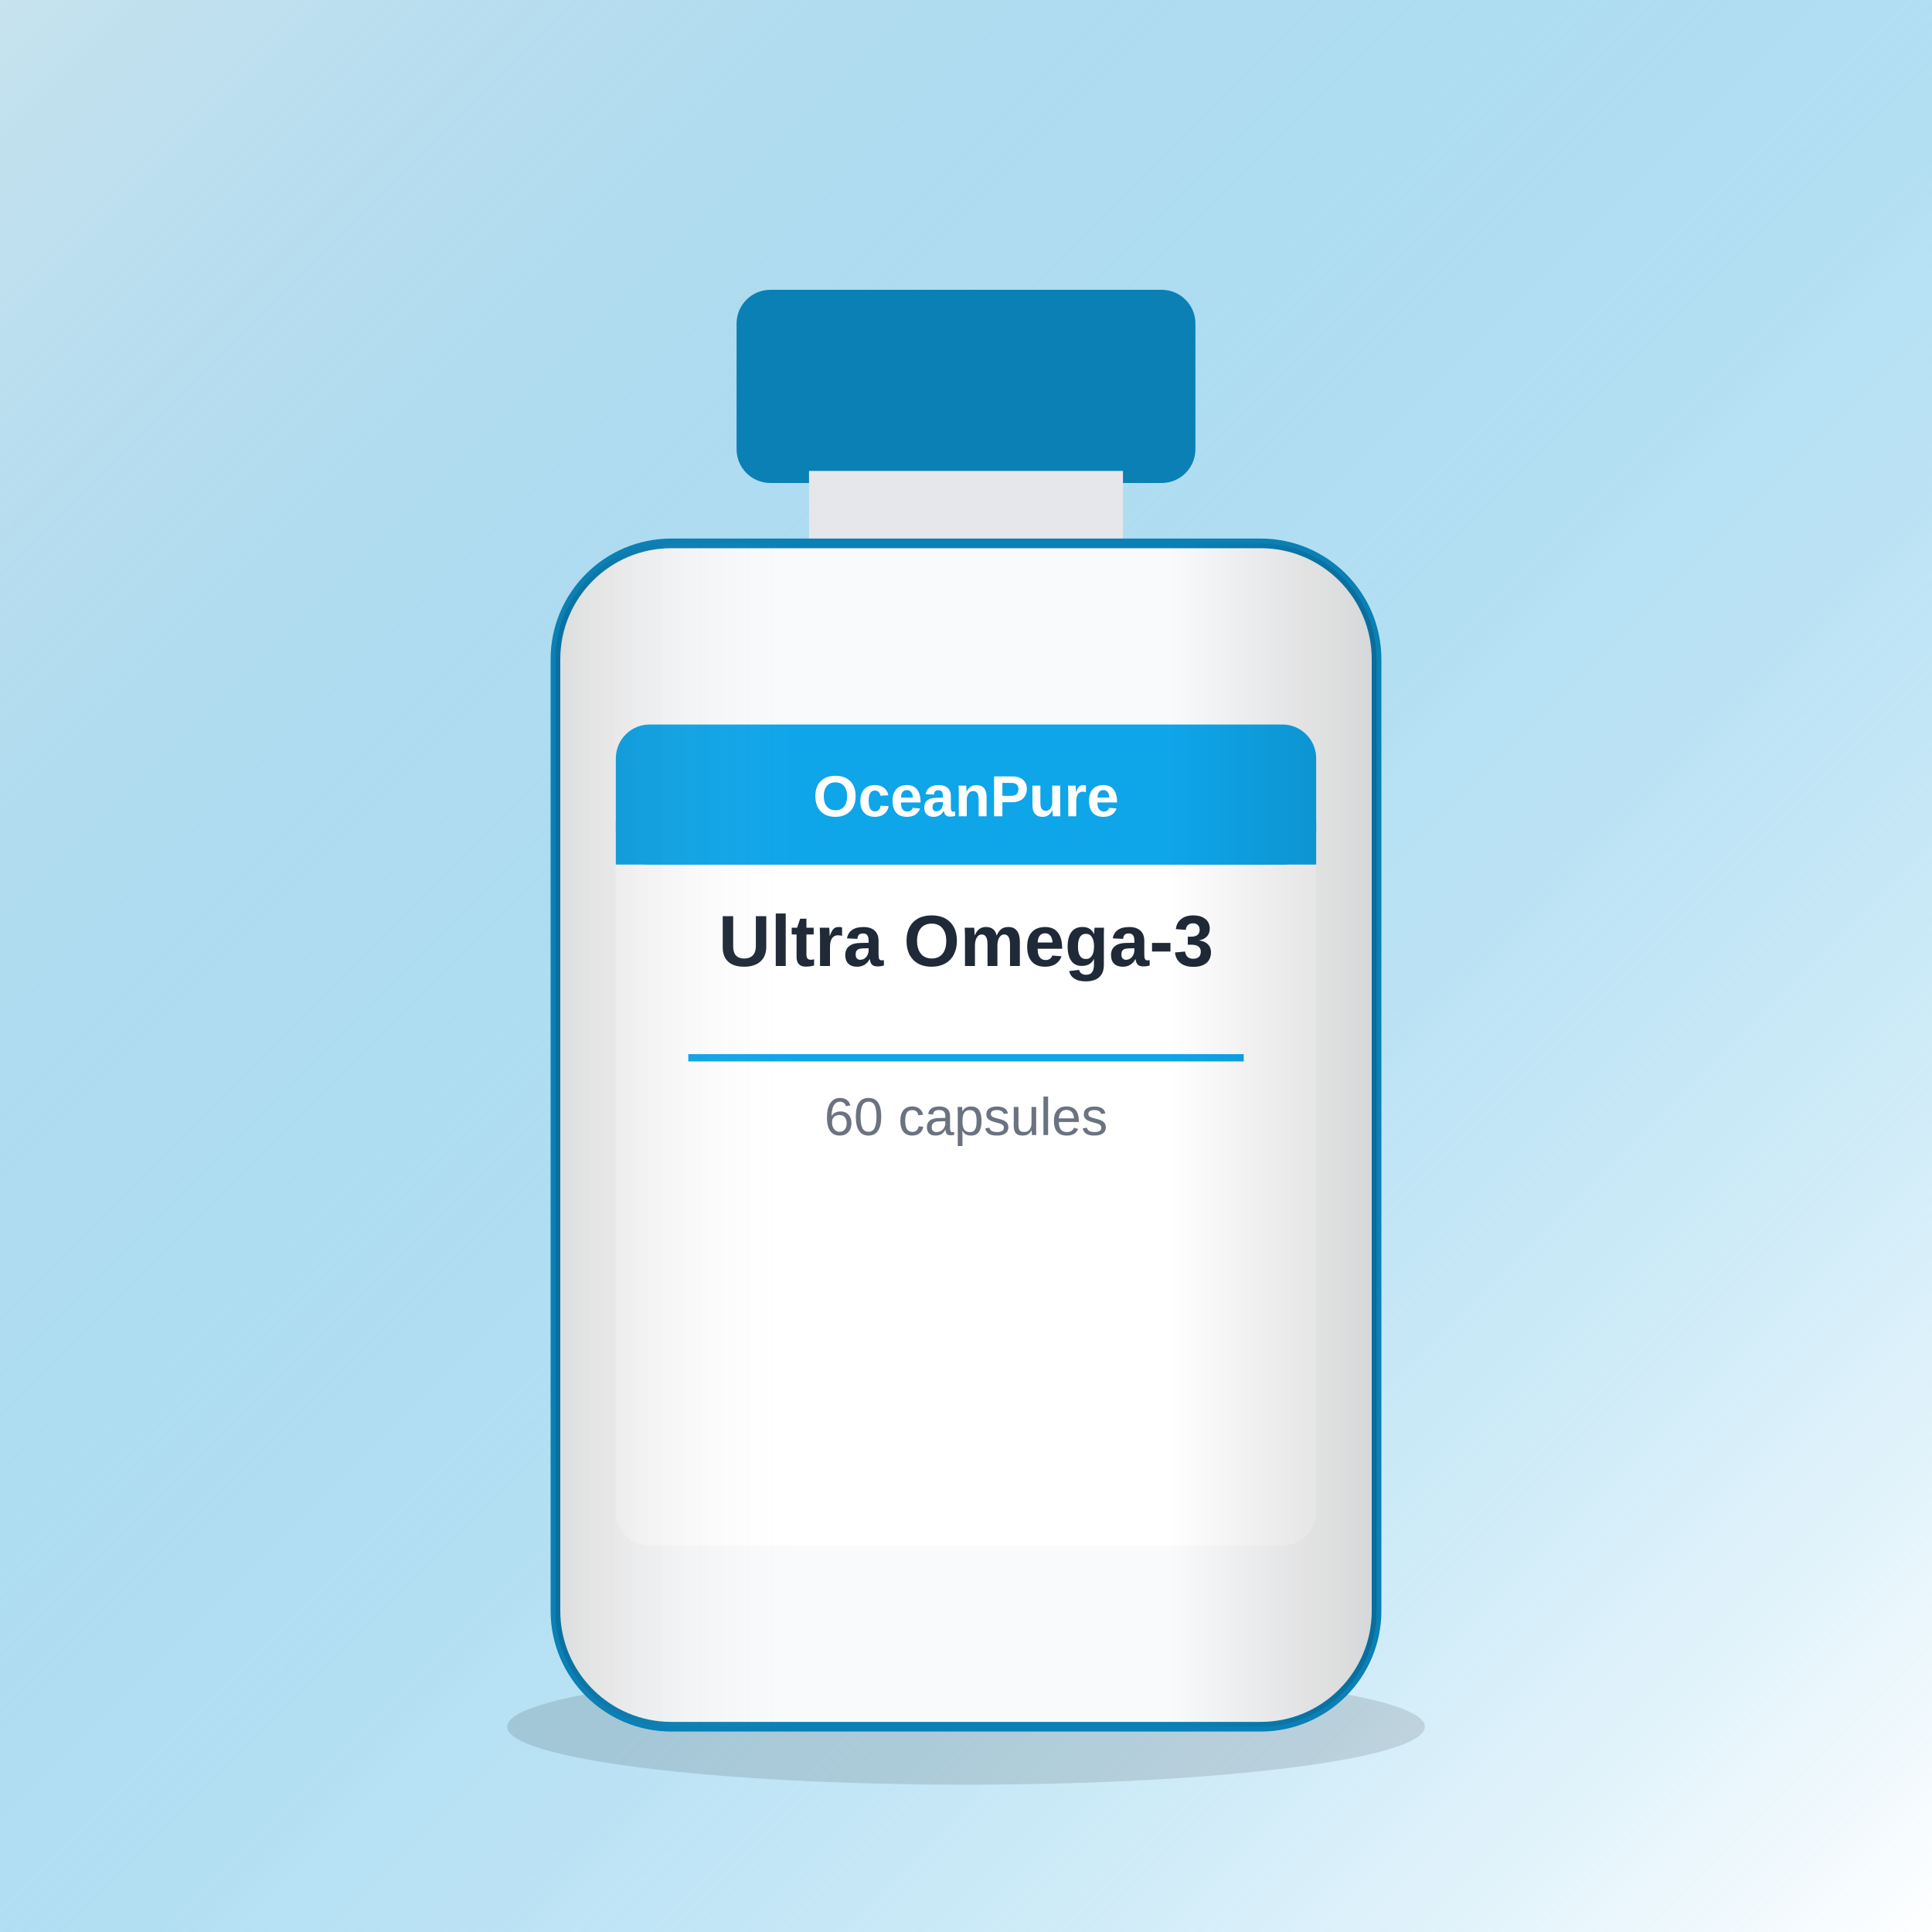
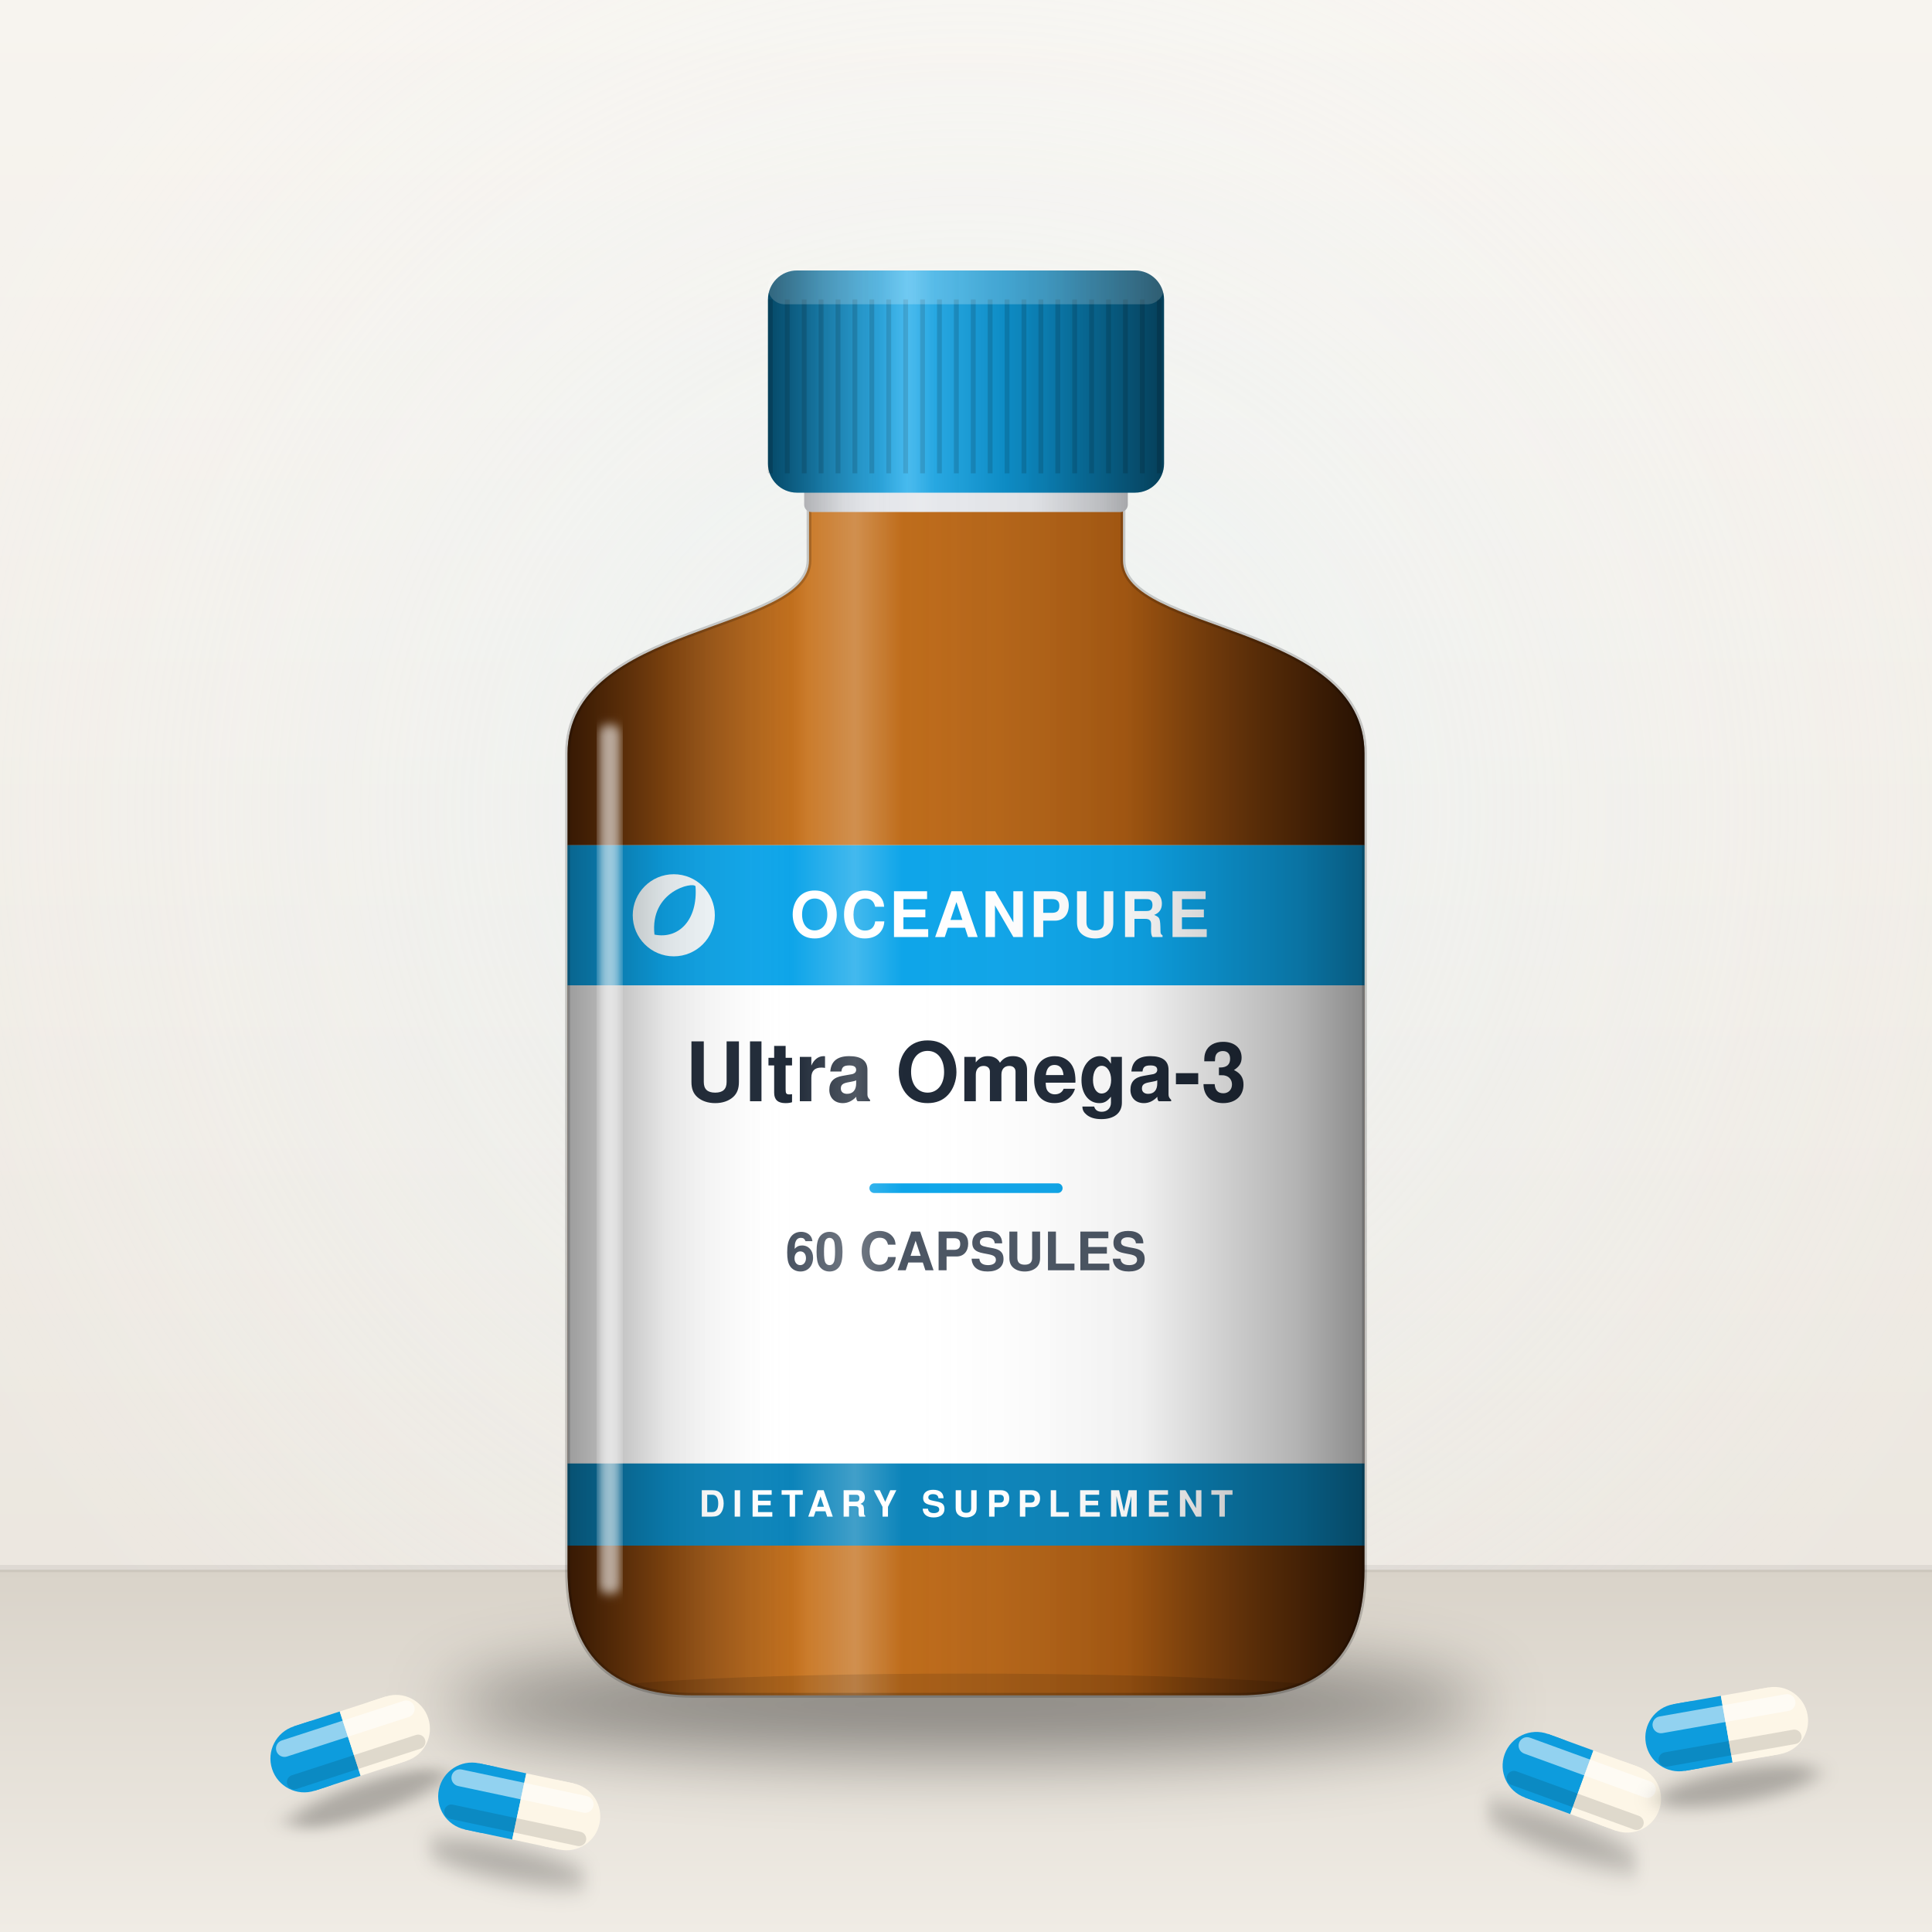
<svg xmlns="http://www.w3.org/2000/svg" viewBox="0 0 800 800" width="800" height="800" role="img" aria-label="Ultra Omega-3">
  <defs>
-     <linearGradient id="g" x1="0" y1="0" x2="1" y2="1">
-       <stop offset="0" stop-color="#0ea5e9" stop-opacity=".18" />
-       <stop offset="1" stop-color="#ffffff" />
+     <linearGradient id="wall" x1="0" y1="0" x2="0" y2="1">
+       <stop offset="0" stop-color="#f7f4ef" />
+       <stop offset="1" stop-color="#e9e4dc" />
    </linearGradient>
-     <linearGradient id="s" x1="0" x2="1">
-       <stop offset="0" stop-color="#000" stop-opacity=".12" />
-       <stop offset=".3" stop-color="#fff" stop-opacity=".0" />
-       <stop offset=".75" stop-color="#000" stop-opacity=".0" />
-       <stop offset="1" stop-color="#000" stop-opacity=".14" />
+     <radialGradient id="glow" cx=".5" cy=".42" r=".6">
+       <stop offset="0" stop-color="#e6f6fc" stop-opacity=".55" />
+       <stop offset="1" stop-color="#fff" stop-opacity="0" />
+     </radialGradient>
+     <linearGradient id="floor" x1="0" y1="0" x2="0" y2="1">
+       <stop offset="0" stop-color="#d9d3c9" />
+       <stop offset="1" stop-color="#f0ece5" />
    </linearGradient>
+     <linearGradient id="cyl" x1="0" y1="0" x2="1" y2="0">
+       <stop offset="0" stop-color="#000" stop-opacity=".38" />
+       <stop offset=".12" stop-color="#000" stop-opacity=".10" />
+       <stop offset=".28" stop-color="#fff" stop-opacity=".0" />
+       <stop offset=".36" stop-color="#fff" stop-opacity=".22" />
+       <stop offset=".42" stop-color="#fff" stop-opacity=".0" />
+       <stop offset=".72" stop-color="#000" stop-opacity=".06" />
+       <stop offset=".92" stop-color="#000" stop-opacity=".30" />
+       <stop offset="1" stop-color="#000" stop-opacity=".45" />
+     </linearGradient>
+     <linearGradient id="cap" x1="0" y1="0" x2="1" y2="0">
+       <stop offset="0" stop-color="#075a80" />
+       <stop offset=".35" stop-color="#32b2ec" />
+       <stop offset=".6" stop-color="#0b8cc6" />
+       <stop offset="1" stop-color="#075274" />
+     </linearGradient>
+     <linearGradient id="white" x1="0" y1="0" x2="1" y2="0">
+       <stop offset="0" stop-color="#c9ced4" />
+       <stop offset=".3" stop-color="#ffffff" />
+       <stop offset=".7" stop-color="#f1f3f5" />
+       <stop offset="1" stop-color="#b9bfc7" />
+     </linearGradient>
+     <linearGradient id="amber" x1="0" y1="0" x2="1" y2="0">
+       <stop offset="0" stop-color="#5b2a06" />
+       <stop offset=".3" stop-color="#c8741f" />
+       <stop offset=".7" stop-color="#a85a12" />
+       <stop offset="1" stop-color="#4a2105" />
+     </linearGradient>
+     <radialGradient id="soft" cx=".35" cy=".3" r=".8">
+       <stop offset="0" stop-color="#ffe9a8" />
+       <stop offset=".5" stop-color="#f0a827" />
+       <stop offset="1" stop-color="#b86a0a" />
+     </radialGradient>
+     <filter id="b14" x="-30%" y="-100%" width="160%" height="300%">
+       <feGaussianBlur stdDeviation="14" />
+     </filter>
+     <filter id="b4">
+       <feGaussianBlur stdDeviation="4" />
+     </filter>
+     <filter id="b2">
+       <feGaussianBlur stdDeviation="2" />
+     </filter>
  </defs>
-   <rect width="800" height="800" fill="url(#g)" />
-   <ellipse cx="400" cy="715" rx="190" ry="24" fill="#000" opacity=".12" />
-   <rect x="305" y="120" width="190" height="80" rx="14" fill="#0a80b5" />
-   <rect x="335" y="195" width="130" height="35" fill="#e5e7eb" />
-   <rect x="230" y="225" width="340" height="490" rx="48" fill="#f9fafb" stroke="#0a80b5" stroke-width="4" />
-   <rect x="255" y="300" width="290" height="340" rx="14" fill="#fff" />
-   <rect x="255" y="300" width="290" height="58" rx="14" fill="#0EA5E9" />
-   <rect x="255" y="340" width="290" height="18" fill="#0EA5E9" />
-   <text x="400.0" y="338" text-anchor="middle" font-family="Arial,Helvetica,sans-serif" font-weight="700" font-size="24" fill="#fff">OceanPure</text>
-   <text x="400.0" y="400" text-anchor="middle" font-family="Arial,Helvetica,sans-serif" font-weight="700" font-size="30" fill="#1f2937">Ultra Omega-3</text>
-   <line x1="285" y1="438" x2="515" y2="438" stroke="#0EA5E9" stroke-width="3" />
-   <text x="400.0" y="470" text-anchor="middle" font-family="Arial,Helvetica,sans-serif" font-size="22" fill="#6b7280">60 capsules</text>
-   <rect x="230" y="225" width="340" height="490" rx="48" fill="url(#s)" />
+   <rect width="800" height="800" fill="url(#wall)" />
+   <rect width="800" height="800" fill="url(#glow)" />
+   <rect y="650" width="800" height="150" fill="url(#floor)" />
+   <rect y="648" width="800" height="3" fill="#000" opacity=".06" />
+   <ellipse cx="400" cy="706" rx="215" ry="22" fill="#000" opacity=".38" filter="url(#b14)" />
+   <path d="M335 190 L335 232 C335 262 235 258 235 312 L235 650 Q235 702 287 702 L513 702 Q565 702 565 650 L565 312 C565 258 465 262 465 232 L465 190 Z" fill="url(#amber)" />
+   <clipPath id="bc">
+     <path d="M335 190 L335 232 C335 262 235 258 235 312 L235 650 Q235 702 287 702 L513 702 Q565 702 565 650 L565 312 C565 258 465 262 465 232 L465 190 Z" />
+   </clipPath>
+   <g clip-path="url(#bc)">
+     <g>
+       <rect x="235" y="350" width="330" height="290" fill="#fff" />
+       <rect x="235" y="350" width="330" height="58" fill="#0EA5E9" />
+       <circle cx="279" cy="379" r="17" fill="#fff" opacity=".95" />
+       <path d="M271 387 C269 369 287 365 288 367 C289 381 281 389 271 387Z" fill="#0EA5E9" />
+       <text x="414.0" y="388" text-anchor="middle" font-family="'Helvetica Neue',Helvetica,Arial,sans-serif" font-weight="800" font-size="26" letter-spacing="1" fill="#fff">OCEANPURE</text>
+       <text x="400.0" y="456" text-anchor="middle" font-family="'Helvetica Neue',Helvetica,Arial,sans-serif" font-weight="800" font-size="34" fill="#1f2937">Ultra Omega-3</text>
+       <rect x="360.0" y="490" width="80" height="4" rx="2" fill="#0EA5E9" />
+       <text x="400.0" y="526" text-anchor="middle" font-family="'Helvetica Neue',Helvetica,Arial,sans-serif" font-weight="600" font-size="22" fill="#4b5563">60 CAPSULES</text>
+       <rect x="235" y="606" width="330" height="34" fill="#0b84ba" />
+       <text x="400.0" y="628" text-anchor="middle" font-family="'Helvetica Neue',Helvetica,Arial,sans-serif" font-weight="700" font-size="15" letter-spacing="3" fill="#fff">DIETARY SUPPLEMENT</text>
+     </g>
+     <rect x="235" y="190" width="330" height="520" fill="url(#cyl)" />
+     <rect x="248" y="300" width="9" height="360" rx="4" fill="#fff" opacity=".6" filter="url(#b2)" />
+     <ellipse cx="400" cy="702" rx="165" ry="9" fill="#000" opacity=".12" />
+   </g>
+   <path d="M335 190 L335 232 C335 262 235 258 235 312 L235 650 Q235 702 287 702 L513 702 Q565 702 565 650 L565 312 C565 258 465 262 465 232 L465 190 Z" fill="none" stroke="#000" stroke-opacity=".18" stroke-width="2" />
+   <rect x="333" y="196" width="134" height="16" rx="3" fill="#e5e7eb" />
+   <rect x="333" y="196" width="134" height="16" rx="3" fill="url(#cyl)" opacity=".6" />
+   <rect x="318" y="112" width="164" height="92" rx="12" fill="url(#cap)" />
+   <rect x="318" y="124" width="2" height="72" fill="#000" opacity=".14" />
+   <rect x="325" y="124" width="2" height="72" fill="#000" opacity=".14" />
+   <rect x="332" y="124" width="2" height="72" fill="#000" opacity=".14" />
+   <rect x="339" y="124" width="2" height="72" fill="#000" opacity=".14" />
+   <rect x="346" y="124" width="2" height="72" fill="#000" opacity=".14" />
+   <rect x="353" y="124" width="2" height="72" fill="#000" opacity=".14" />
+   <rect x="360" y="124" width="2" height="72" fill="#000" opacity=".14" />
+   <rect x="367" y="124" width="2" height="72" fill="#000" opacity=".14" />
+   <rect x="374" y="124" width="2" height="72" fill="#000" opacity=".14" />
+   <rect x="381" y="124" width="2" height="72" fill="#000" opacity=".14" />
+   <rect x="388" y="124" width="2" height="72" fill="#000" opacity=".14" />
+   <rect x="395" y="124" width="2" height="72" fill="#000" opacity=".14" />
+   <rect x="402" y="124" width="2" height="72" fill="#000" opacity=".14" />
+   <rect x="409" y="124" width="2" height="72" fill="#000" opacity=".14" />
+   <rect x="416" y="124" width="2" height="72" fill="#000" opacity=".14" />
+   <rect x="423" y="124" width="2" height="72" fill="#000" opacity=".14" />
+   <rect x="430" y="124" width="2" height="72" fill="#000" opacity=".14" />
+   <rect x="437" y="124" width="2" height="72" fill="#000" opacity=".14" />
+   <rect x="444" y="124" width="2" height="72" fill="#000" opacity=".14" />
+   <rect x="451" y="124" width="2" height="72" fill="#000" opacity=".14" />
+   <rect x="458" y="124" width="2" height="72" fill="#000" opacity=".14" />
+   <rect x="465" y="124" width="2" height="72" fill="#000" opacity=".14" />
+   <rect x="472" y="124" width="2" height="72" fill="#000" opacity=".14" />
+   <rect x="479" y="124" width="2" height="72" fill="#000" opacity=".14" />
+   <rect x="318" y="112" width="164" height="14" rx="7" fill="#fff" opacity=".22" />
+   <rect x="318" y="112" width="164" height="92" rx="12" fill="url(#cyl)" opacity=".5" />
+   <g transform="translate(145 722) rotate(-18)">
+     <ellipse cx="0" cy="24" rx="34" ry="7" fill="#000" opacity=".25" filter="url(#b4)" />
+     <rect x="-34" y="-14" width="34" height="28" rx="14" fill="#0d9cdd" />
+     <rect x="0" y="-14" width="34" height="28" rx="14" fill="#fdf6e7" />
+     <rect x="-20" y="-14" width="20" height="28" fill="#0d9cdd" />
+     <rect x="0" y="-14" width="20" height="28" fill="#fdf6e7" />
+     <rect x="-30" y="-10" width="60" height="7" rx="3.5" fill="#fff" opacity=".55" />
+     <rect x="-30" y="5" width="60" height="6" rx="3" fill="#000" opacity=".12" />
+   </g>
+   <g transform="translate(215 748) rotate(12)">
+     <ellipse cx="0" cy="24" rx="34" ry="7" fill="#000" opacity=".25" filter="url(#b4)" />
+     <rect x="-34" y="-14" width="34" height="28" rx="14" fill="#0d9cdd" />
+     <rect x="0" y="-14" width="34" height="28" rx="14" fill="#fdf6e7" />
+     <rect x="-20" y="-14" width="20" height="28" fill="#0d9cdd" />
+     <rect x="0" y="-14" width="20" height="28" fill="#fdf6e7" />
+     <rect x="-30" y="-10" width="60" height="7" rx="3.5" fill="#fff" opacity=".55" />
+     <rect x="-30" y="5" width="60" height="6" rx="3" fill="#000" opacity=".12" />
+   </g>
+   <g transform="translate(655 738) rotate(20)">
+     <ellipse cx="0" cy="24" rx="34" ry="7" fill="#000" opacity=".25" filter="url(#b4)" />
+     <rect x="-34" y="-14" width="34" height="28" rx="14" fill="#0d9cdd" />
+     <rect x="0" y="-14" width="34" height="28" rx="14" fill="#fdf6e7" />
+     <rect x="-20" y="-14" width="20" height="28" fill="#0d9cdd" />
+     <rect x="0" y="-14" width="20" height="28" fill="#fdf6e7" />
+     <rect x="-30" y="-10" width="60" height="7" rx="3.5" fill="#fff" opacity=".55" />
+     <rect x="-30" y="5" width="60" height="6" rx="3" fill="#000" opacity=".12" />
+   </g>
+   <g transform="translate(715 716) rotate(-10)">
+     <ellipse cx="0" cy="24" rx="34" ry="7" fill="#000" opacity=".25" filter="url(#b4)" />
+     <rect x="-34" y="-14" width="34" height="28" rx="14" fill="#0d9cdd" />
+     <rect x="0" y="-14" width="34" height="28" rx="14" fill="#fdf6e7" />
+     <rect x="-20" y="-14" width="20" height="28" fill="#0d9cdd" />
+     <rect x="0" y="-14" width="20" height="28" fill="#fdf6e7" />
+     <rect x="-30" y="-10" width="60" height="7" rx="3.5" fill="#fff" opacity=".55" />
+     <rect x="-30" y="5" width="60" height="6" rx="3" fill="#000" opacity=".12" />
+   </g>
</svg>
